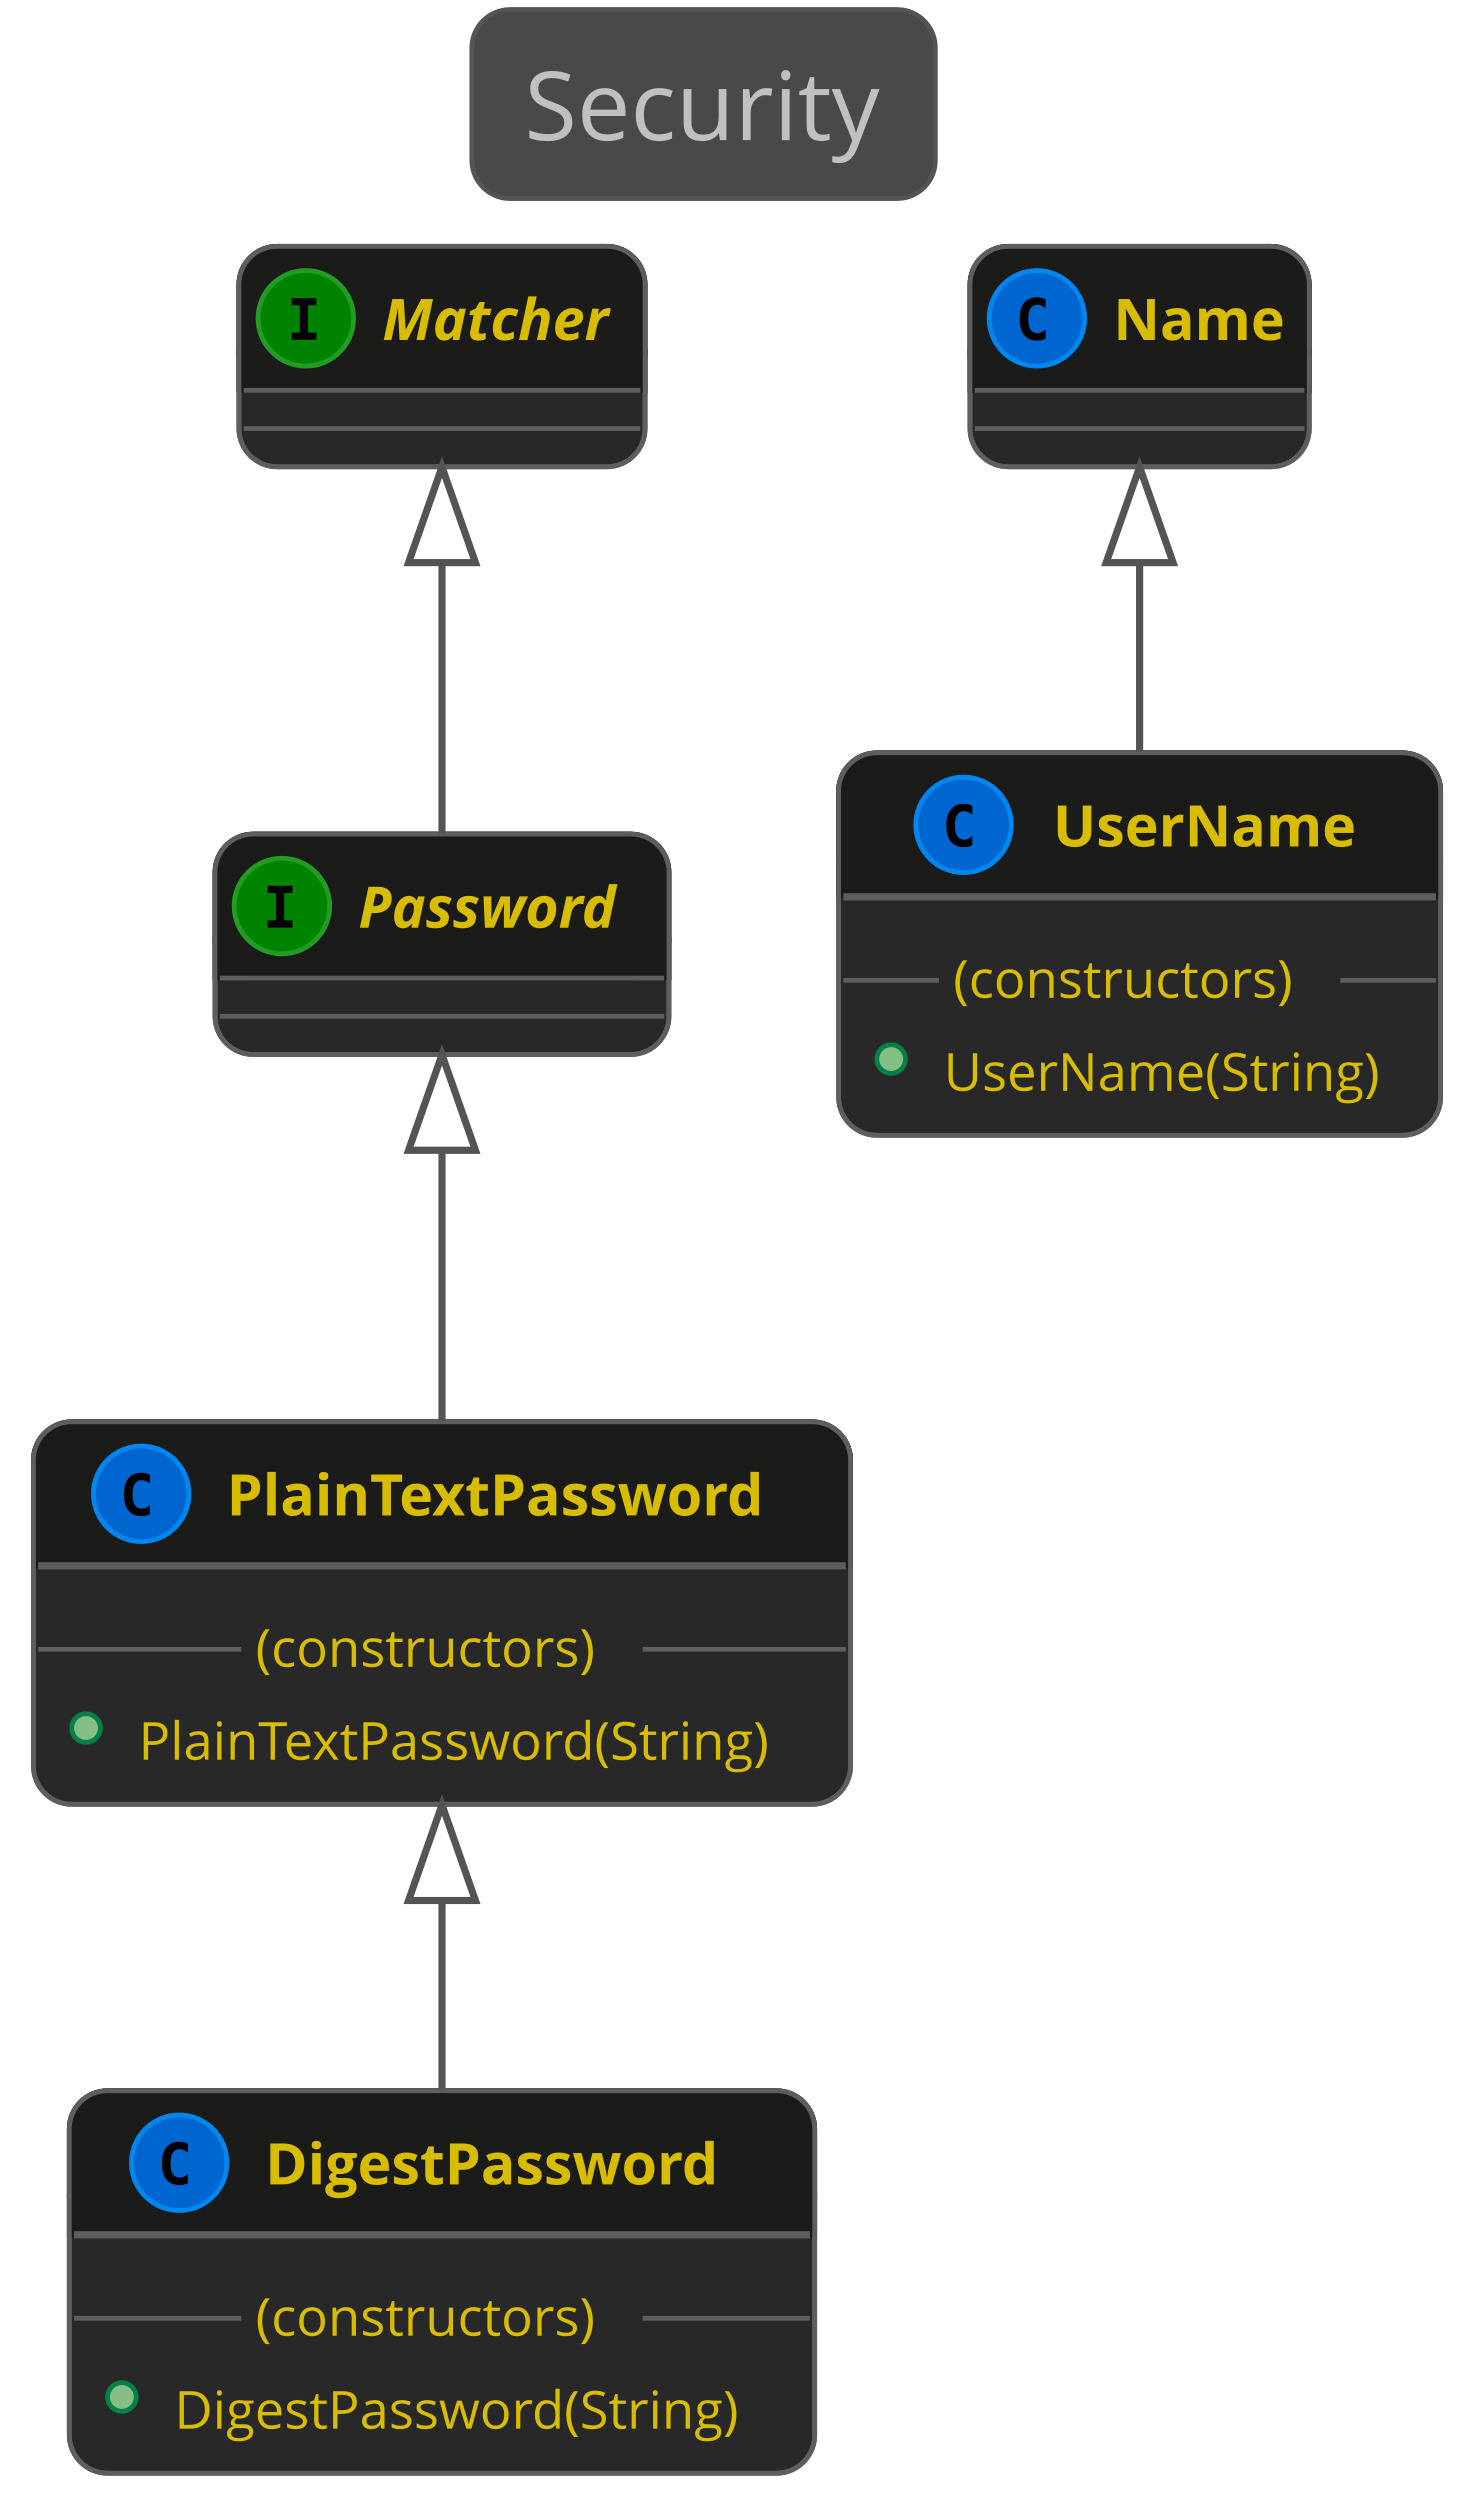
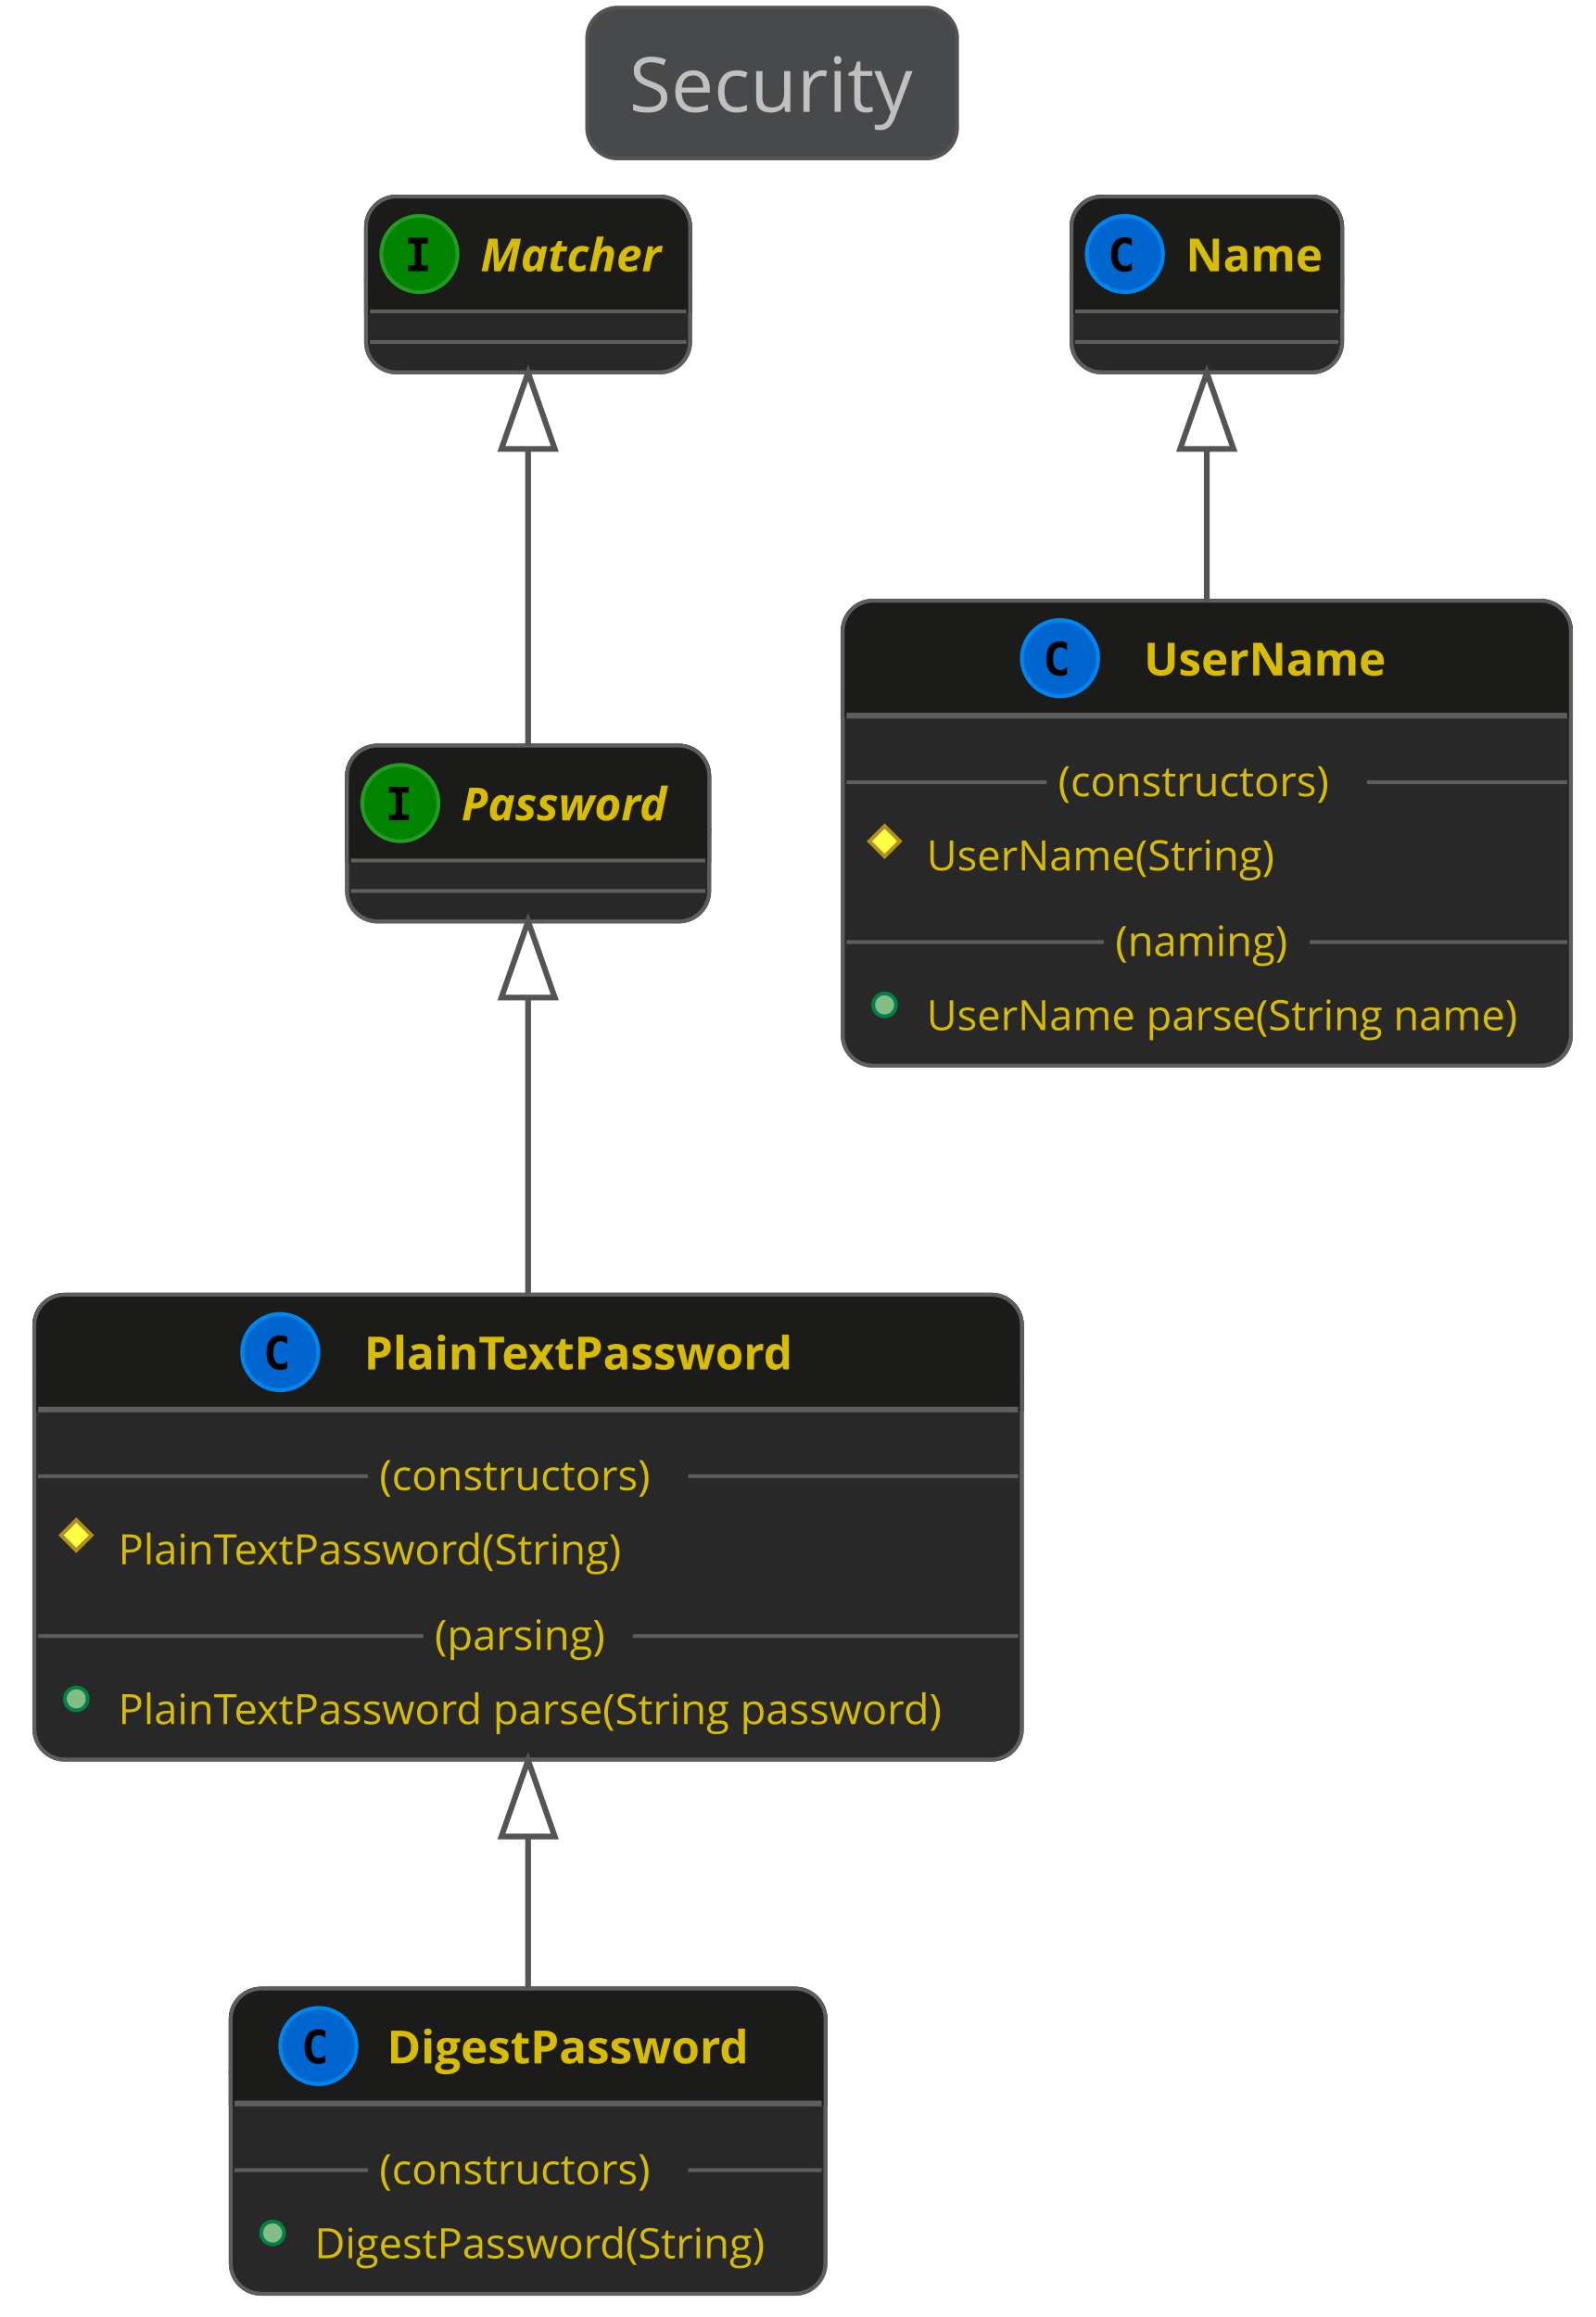
- <svg xmlns="http://www.w3.org/2000/svg" contentScriptType="application/ecmascript" contentStyleType="text/css" height="545.833px" preserveAspectRatio="none" style="width:320px;height:545px;background:#333333;" version="1.1" viewBox="0 0 320 545" width="320.833px" zoomAndPan="magnify">
+ <svg xmlns="http://www.w3.org/2000/svg" contentScriptType="application/ecmascript" contentStyleType="text/css" height="633.333px" preserveAspectRatio="none" style="width:436px;height:633px;background:#333333;" version="1.1" viewBox="0 0 436 633" width="436.458px" zoomAndPan="magnify">
  <defs />
  <g>
-     <rect fill="#48494B" height="41.203" rx="8.333" ry="8.333" style="stroke:#545454;stroke-width:1.042;" width="101.042" x="102.865" y="2.083" />
-     <text fill="#C0C0C0" font-family="Open Sans,Avenir,Nunito,Arial,Helvetica,SansSerif" font-size="20.833" lengthAdjust="spacing" textLength="78.125" x="114.323" y="30.558">Security</text>
-     <rect codeLine="17" fill="#282828" height="48.055" id="Password" rx="8.333" ry="8.333" style="stroke:#5E5E5E;stroke-width:1.042;" width="98.958" x="46.875" y="181.828" />
-     <rect fill="#1B1B1A" height="31.388" rx="8.333" ry="8.333" style="stroke:#1B1B1A;stroke-width:1.042;" width="98.958" x="46.875" y="181.828" />
-     <rect fill="#1B1B1A" height="8.333" style="stroke:#1B1B1A;stroke-width:1.042;" width="98.958" x="46.875" y="204.883" />
-     <rect codeLine="17" fill="none" height="48.055" id="Password" rx="8.333" ry="8.333" style="stroke:#5E5E5E;stroke-width:1.042;" width="98.958" x="46.875" y="181.828" />
-     <ellipse cx="61.458" cy="197.522" fill="#008400" rx="10.417" ry="10.417" style="stroke:#239C23;stroke-width:1.042;" />
-     <path d="M58.342,194.684 L58.342,193.097 L63.767,193.097 L63.767,194.684 L61.955,194.684 L61.955,200.623 L63.767,200.623 L63.767,202.209 L58.342,202.209 L58.342,200.623 L60.154,200.623 L60.154,194.684 Z " fill="#000000" />
-     <text fill="#D8BC00" font-family="Open Sans,Avenir,Nunito,Arial,Helvetica,SansSerif" font-size="12.5" font-style="italic" font-weight="bold" lengthAdjust="spacing" textLength="61.458" x="78.125" y="202.246">Password</text>
-     <line style="stroke:#5E5E5E;stroke-width:1.042;" x1="47.917" x2="144.792" y1="213.216" y2="213.216" />
-     <line style="stroke:#5E5E5E;stroke-width:1.042;" x1="47.917" x2="144.792" y1="221.549" y2="221.549" />
-     <rect codeLine="22" fill="#282828" height="83.378" id="PlainTextPassword" rx="8.333" ry="8.333" style="stroke:#5E5E5E;stroke-width:1.042;" width="178.125" x="7.292" y="309.953" />
-     <rect fill="#1B1B1A" height="31.388" rx="8.333" ry="8.333" style="stroke:#1B1B1A;stroke-width:1.042;" width="178.125" x="7.292" y="309.953" />
-     <rect fill="#1B1B1A" height="8.333" style="stroke:#1B1B1A;stroke-width:1.042;" width="178.125" x="7.292" y="333.008" />
-     <rect codeLine="22" fill="none" height="83.378" id="PlainTextPassword" rx="8.333" ry="8.333" style="stroke:#5E5E5E;stroke-width:1.042;" width="178.125" x="7.292" y="309.953" />
-     <ellipse cx="30.781" cy="325.647" fill="#0066CF" rx="10.417" ry="10.417" style="stroke:#0086EF;stroke-width:1.042;" />
-     <path d="M32.692,330.072 Q32.264,330.292 31.794,330.402 Q31.325,330.512 30.806,330.512 Q28.962,330.512 27.992,329.297 Q27.021,328.082 27.021,325.787 Q27.021,323.486 27.992,322.272 Q28.962,321.057 30.806,321.057 Q31.325,321.057 31.8,321.167 Q32.277,321.277 32.692,321.497 L32.692,323.498 Q32.228,323.071 31.791,322.873 Q31.355,322.675 30.891,322.675 Q29.902,322.675 29.399,323.459 Q28.895,324.243 28.895,325.787 Q28.895,327.325 29.399,328.11 Q29.902,328.894 30.891,328.894 Q31.355,328.894 31.791,328.696 Q32.228,328.497 32.692,328.07 Z " fill="#000000" />
-     <text fill="#D8BC00" font-family="Open Sans,Avenir,Nunito,Arial,Helvetica,SansSerif" font-size="12.5" font-weight="bold" lengthAdjust="spacing" textLength="120.833" x="49.427" y="330.371">PlainTextPassword</text>
-     <line style="stroke:#5E5E5E;stroke-width:1.562;" x1="8.333" x2="184.375" y1="341.341" y2="341.341" />
-     <ellipse cx="18.75" cy="376.711" fill="#84BE84" rx="3.125" ry="3.125" style="stroke:#038048;stroke-width:1.042;" />
-     <text fill="#D8BC00" font-family="Open Sans,Avenir,Nunito,Arial,Helvetica,SansSerif" font-size="11.458" lengthAdjust="spacing" textLength="145.833" x="30.208" y="383.622">PlainTextPassword(String)</text>
-     <line style="stroke:#5E5E5E;stroke-width:1.042;" x1="8.333" x2="52.604" y1="359.547" y2="359.547" />
-     <text fill="#D8BC00" font-family="Open Sans,Avenir,Nunito,Arial,Helvetica,SansSerif" font-size="11.458" lengthAdjust="spacing" textLength="81.25" x="55.729" y="363.356">(constructors)</text>
-     <line style="stroke:#5E5E5E;stroke-width:1.042;" x1="140.104" x2="184.375" y1="359.547" y2="359.547" />
-     <rect codeLine="9" fill="#282828" height="83.378" id="DigestPassword" rx="8.333" ry="8.333" style="stroke:#5E5E5E;stroke-width:1.042;" width="162.5" x="15.104" y="455.786" />
-     <rect fill="#1B1B1A" height="31.388" rx="8.333" ry="8.333" style="stroke:#1B1B1A;stroke-width:1.042;" width="162.5" x="15.104" y="455.786" />
-     <rect fill="#1B1B1A" height="8.333" style="stroke:#1B1B1A;stroke-width:1.042;" width="162.5" x="15.104" y="478.841" />
-     <rect codeLine="9" fill="none" height="83.378" id="DigestPassword" rx="8.333" ry="8.333" style="stroke:#5E5E5E;stroke-width:1.042;" width="162.5" x="15.104" y="455.786" />
-     <ellipse cx="39.062" cy="471.48" fill="#0066CF" rx="10.417" ry="10.417" style="stroke:#0086EF;stroke-width:1.042;" />
-     <path d="M40.973,475.905 Q40.546,476.125 40.076,476.235 Q39.606,476.345 39.087,476.345 Q37.244,476.345 36.273,475.13 Q35.303,473.916 35.303,471.621 Q35.303,469.32 36.273,468.105 Q37.244,466.89 39.087,466.89 Q39.606,466.89 40.082,467 Q40.558,467.11 40.973,467.33 L40.973,469.332 Q40.509,468.905 40.073,468.706 Q39.636,468.508 39.172,468.508 Q38.184,468.508 37.68,469.292 Q37.176,470.077 37.176,471.621 Q37.176,473.159 37.68,473.943 Q38.184,474.727 39.172,474.727 Q39.636,474.727 40.073,474.529 Q40.509,474.331 40.973,473.903 Z " fill="#000000" />
-     <text fill="#D8BC00" font-family="Open Sans,Avenir,Nunito,Arial,Helvetica,SansSerif" font-size="12.5" font-weight="bold" lengthAdjust="spacing" textLength="104.167" x="57.812" y="476.204">DigestPassword</text>
-     <line style="stroke:#5E5E5E;stroke-width:1.562;" x1="16.146" x2="176.562" y1="487.175" y2="487.175" />
-     <ellipse cx="26.562" cy="522.544" fill="#84BE84" rx="3.125" ry="3.125" style="stroke:#038048;stroke-width:1.042;" />
-     <text fill="#D8BC00" font-family="Open Sans,Avenir,Nunito,Arial,Helvetica,SansSerif" font-size="11.458" lengthAdjust="spacing" textLength="130.208" x="38.021" y="529.456">DigestPassword(String)</text>
-     <line style="stroke:#5E5E5E;stroke-width:1.042;" x1="16.146" x2="52.604" y1="505.38" y2="505.38" />
-     <text fill="#D8BC00" font-family="Open Sans,Avenir,Nunito,Arial,Helvetica,SansSerif" font-size="11.458" lengthAdjust="spacing" textLength="81.25" x="55.729" y="509.19">(constructors)</text>
-     <line style="stroke:#5E5E5E;stroke-width:1.042;" x1="140.104" x2="176.562" y1="505.38" y2="505.38" />
-     <rect codeLine="15" fill="#282828" height="48.055" id="Matcher" rx="8.333" ry="8.333" style="stroke:#5E5E5E;stroke-width:1.042;" width="88.542" x="52.083" y="53.703" />
-     <rect fill="#1B1B1A" height="31.388" rx="8.333" ry="8.333" style="stroke:#1B1B1A;stroke-width:1.042;" width="88.542" x="52.083" y="53.703" />
-     <rect fill="#1B1B1A" height="8.333" style="stroke:#1B1B1A;stroke-width:1.042;" width="88.542" x="52.083" y="76.758" />
-     <rect codeLine="15" fill="none" height="48.055" id="Matcher" rx="8.333" ry="8.333" style="stroke:#5E5E5E;stroke-width:1.042;" width="88.542" x="52.083" y="53.703" />
-     <ellipse cx="66.667" cy="69.397" fill="#008400" rx="10.417" ry="10.417" style="stroke:#239C23;stroke-width:1.042;" />
-     <path d="M63.55,66.559 L63.55,64.972 L68.976,64.972 L68.976,66.559 L67.163,66.559 L67.163,72.498 L68.976,72.498 L68.976,74.085 L63.55,74.085 L63.55,72.498 L65.362,72.498 L65.362,66.559 Z " fill="#000000" />
-     <text fill="#D8BC00" font-family="Open Sans,Avenir,Nunito,Arial,Helvetica,SansSerif" font-size="12.5" font-style="italic" font-weight="bold" lengthAdjust="spacing" textLength="51.042" x="83.333" y="74.121">Matcher</text>
-     <line style="stroke:#5E5E5E;stroke-width:1.042;" x1="53.125" x2="139.583" y1="85.091" y2="85.091" />
-     <line style="stroke:#5E5E5E;stroke-width:1.042;" x1="53.125" x2="139.583" y1="93.424" y2="93.424" />
-     <rect fill="#282828" height="48.055" id="Name" rx="8.333" ry="8.333" style="stroke:#5E5E5E;stroke-width:1.042;" width="73.958" x="211.458" y="53.703" />
-     <rect fill="#1B1B1A" height="31.388" rx="8.333" ry="8.333" style="stroke:#1B1B1A;stroke-width:1.042;" width="73.958" x="211.458" y="53.703" />
-     <rect fill="#1B1B1A" height="8.333" style="stroke:#1B1B1A;stroke-width:1.042;" width="73.958" x="211.458" y="76.758" />
-     <rect fill="none" height="48.055" id="Name" rx="8.333" ry="8.333" style="stroke:#5E5E5E;stroke-width:1.042;" width="73.958" x="211.458" y="53.703" />
-     <ellipse cx="226.042" cy="69.397" fill="#0066CF" rx="10.417" ry="10.417" style="stroke:#0086EF;stroke-width:1.042;" />
-     <path d="M227.952,73.822 Q227.525,74.042 227.055,74.152 Q226.585,74.261 226.066,74.261 Q224.223,74.261 223.252,73.047 Q222.282,71.832 222.282,69.537 Q222.282,67.236 223.252,66.022 Q224.223,64.807 226.066,64.807 Q226.585,64.807 227.061,64.917 Q227.537,65.027 227.952,65.247 L227.952,67.249 Q227.488,66.821 227.052,66.623 Q226.615,66.425 226.151,66.425 Q225.163,66.425 224.659,67.209 Q224.156,67.993 224.156,69.537 Q224.156,71.075 224.659,71.86 Q225.163,72.644 226.151,72.644 Q226.615,72.644 227.052,72.446 Q227.488,72.247 227.952,71.82 Z " fill="#000000" />
-     <text fill="#D8BC00" font-family="Open Sans,Avenir,Nunito,Arial,Helvetica,SansSerif" font-size="12.5" font-weight="bold" lengthAdjust="spacing" textLength="36.458" x="242.708" y="74.121">Name</text>
-     <line style="stroke:#5E5E5E;stroke-width:1.042;" x1="212.5" x2="284.375" y1="85.091" y2="85.091" />
-     <line style="stroke:#5E5E5E;stroke-width:1.042;" x1="212.5" x2="284.375" y1="93.424" y2="93.424" />
-     <rect codeLine="29" fill="#282828" height="83.378" id="UserName" rx="8.333" ry="8.333" style="stroke:#5E5E5E;stroke-width:1.042;" width="131.25" x="182.812" y="164.119" />
-     <rect fill="#1B1B1A" height="31.388" rx="8.333" ry="8.333" style="stroke:#1B1B1A;stroke-width:1.042;" width="131.25" x="182.812" y="164.119" />
-     <rect fill="#1B1B1A" height="8.333" style="stroke:#1B1B1A;stroke-width:1.042;" width="131.25" x="182.812" y="187.174" />
-     <rect codeLine="29" fill="none" height="83.378" id="UserName" rx="8.333" ry="8.333" style="stroke:#5E5E5E;stroke-width:1.042;" width="131.25" x="182.812" y="164.119" />
-     <ellipse cx="210.052" cy="179.814" fill="#0066CF" rx="10.417" ry="10.417" style="stroke:#0086EF;stroke-width:1.042;" />
-     <path d="M211.963,184.239 Q211.535,184.458 211.065,184.568 Q210.595,184.678 210.077,184.678 Q208.233,184.678 207.263,183.464 Q206.292,182.249 206.292,179.954 Q206.292,177.653 207.263,176.438 Q208.233,175.224 210.077,175.224 Q210.595,175.224 211.071,175.334 Q211.547,175.444 211.963,175.663 L211.963,177.665 Q211.499,177.238 211.062,177.04 Q210.626,176.841 210.162,176.841 Q209.173,176.841 208.67,177.625 Q208.166,178.41 208.166,179.954 Q208.166,181.492 208.67,182.276 Q209.173,183.061 210.162,183.061 Q210.626,183.061 211.062,182.862 Q211.499,182.664 211.963,182.237 Z " fill="#000000" />
-     <text fill="#D8BC00" font-family="Open Sans,Avenir,Nunito,Arial,Helvetica,SansSerif" font-size="12.5" font-weight="bold" lengthAdjust="spacing" textLength="65.625" x="229.531" y="184.538">UserName</text>
-     <line style="stroke:#5E5E5E;stroke-width:1.562;" x1="183.854" x2="313.021" y1="195.508" y2="195.508" />
-     <ellipse cx="194.271" cy="230.878" fill="#84BE84" rx="3.125" ry="3.125" style="stroke:#038048;stroke-width:1.042;" />
-     <text fill="#D8BC00" font-family="Open Sans,Avenir,Nunito,Arial,Helvetica,SansSerif" font-size="11.458" lengthAdjust="spacing" textLength="98.958" x="205.729" y="237.789">UserName(String)</text>
-     <line style="stroke:#5E5E5E;stroke-width:1.042;" x1="183.854" x2="204.688" y1="213.714" y2="213.714" />
-     <text fill="#D8BC00" font-family="Open Sans,Avenir,Nunito,Arial,Helvetica,SansSerif" font-size="11.458" lengthAdjust="spacing" textLength="81.25" x="207.812" y="217.523">(constructors)</text>
-     <line style="stroke:#5E5E5E;stroke-width:1.042;" x1="292.188" x2="313.021" y1="213.714" y2="213.714" />
-     <path codeLine="8" d="M96.354,414.526 C96.354,428.38 96.354,442.745 96.354,455.505 " fill="none" id="PlainTextPassword-backto-DigestPassword" style="stroke:#545454;stroke-width:1.562;" />
-     <polygon fill="none" points="89.062,414.307,96.354,393.474,103.646,414.307,89.062,414.307" style="stroke:#545454;stroke-width:1.562;" />
-     <path codeLine="16" d="M96.354,122.953 C96.354,142.797 96.354,165.38 96.354,181.776 " fill="none" id="Matcher-backto-Password" style="stroke:#545454;stroke-width:1.562;" />
-     <polygon fill="none" points="89.062,122.651,96.354,101.817,103.646,122.651,89.062,122.651" style="stroke:#545454;stroke-width:1.562;" />
-     <path codeLine="21" d="M96.354,250.911 C96.354,269.692 96.354,291.453 96.354,309.838 " fill="none" id="Password-backto-PlainTextPassword" style="stroke:#545454;stroke-width:1.562;" />
-     <polygon fill="none" points="89.062,250.755,96.354,229.922,103.646,250.755,89.062,250.755" style="stroke:#545454;stroke-width:1.562;" />
-     <path codeLine="28" d="M248.438,122.682 C248.438,136.078 248.438,150.744 248.438,163.922 " fill="none" id="Name-backto-UserName" style="stroke:#545454;stroke-width:1.562;" />
-     <polygon fill="none" points="241.146,122.651,248.438,101.817,255.729,122.651,241.146,122.651" style="stroke:#545454;stroke-width:1.562;" />
+     <rect fill="#48494B" height="41.203" rx="8.333" ry="8.333" style="stroke:#545454;stroke-width:1.042;" width="101.042" x="160.417" y="2.083" />
+     <text fill="#C0C0C0" font-family="Open Sans,Avenir,Nunito,Arial,Helvetica,SansSerif" font-size="20.833" lengthAdjust="spacing" textLength="78.125" x="171.875" y="30.558">Security</text>
+     <rect codeLine="17" fill="#282828" height="48.055" id="Password" rx="8.333" ry="8.333" style="stroke:#5E5E5E;stroke-width:1.042;" width="98.958" x="94.792" y="203.703" />
+     <rect fill="#1B1B1A" height="31.388" rx="8.333" ry="8.333" style="stroke:#1B1B1A;stroke-width:1.042;" width="98.958" x="94.792" y="203.703" />
+     <rect fill="#1B1B1A" height="8.333" style="stroke:#1B1B1A;stroke-width:1.042;" width="98.958" x="94.792" y="226.758" />
+     <rect codeLine="17" fill="none" height="48.055" id="Password" rx="8.333" ry="8.333" style="stroke:#5E5E5E;stroke-width:1.042;" width="98.958" x="94.792" y="203.703" />
+     <ellipse cx="109.375" cy="219.397" fill="#008400" rx="10.417" ry="10.417" style="stroke:#239C23;stroke-width:1.042;" />
+     <path d="M106.258,216.559 L106.258,214.972 L111.684,214.972 L111.684,216.559 L109.871,216.559 L109.871,222.498 L111.684,222.498 L111.684,224.084 L106.258,224.084 L106.258,222.498 L108.071,222.498 L108.071,216.559 Z " fill="#000000" />
+     <text fill="#D8BC00" font-family="Open Sans,Avenir,Nunito,Arial,Helvetica,SansSerif" font-size="12.5" font-style="italic" font-weight="bold" lengthAdjust="spacing" textLength="61.458" x="126.042" y="224.121">Password</text>
+     <line style="stroke:#5E5E5E;stroke-width:1.042;" x1="95.833" x2="192.708" y1="235.091" y2="235.091" />
+     <line style="stroke:#5E5E5E;stroke-width:1.042;" x1="95.833" x2="192.708" y1="243.424" y2="243.424" />
+     <rect codeLine="22" fill="#282828" height="127.034" id="PlainTextPassword" rx="8.333" ry="8.333" style="stroke:#5E5E5E;stroke-width:1.042;" width="269.792" x="9.375" y="353.703" />
+     <rect fill="#1B1B1A" height="31.388" rx="8.333" ry="8.333" style="stroke:#1B1B1A;stroke-width:1.042;" width="269.792" x="9.375" y="353.703" />
+     <rect fill="#1B1B1A" height="8.333" style="stroke:#1B1B1A;stroke-width:1.042;" width="269.792" x="9.375" y="376.758" />
+     <rect codeLine="22" fill="none" height="127.034" id="PlainTextPassword" rx="8.333" ry="8.333" style="stroke:#5E5E5E;stroke-width:1.042;" width="269.792" x="9.375" y="353.703" />
+     <ellipse cx="76.562" cy="369.397" fill="#0066CF" rx="10.417" ry="10.417" style="stroke:#0086EF;stroke-width:1.042;" />
+     <path d="M78.473,373.822 Q78.046,374.042 77.576,374.152 Q77.106,374.262 76.587,374.262 Q74.744,374.262 73.773,373.047 Q72.803,371.832 72.803,369.537 Q72.803,367.236 73.773,366.022 Q74.744,364.807 76.587,364.807 Q77.106,364.807 77.582,364.917 Q78.058,365.027 78.473,365.247 L78.473,367.248 Q78.009,366.821 77.573,366.623 Q77.136,366.425 76.672,366.425 Q75.684,366.425 75.18,367.209 Q74.677,367.993 74.677,369.537 Q74.677,371.075 75.18,371.86 Q75.684,372.644 76.672,372.644 Q77.136,372.644 77.573,372.446 Q78.009,372.247 78.473,371.82 Z " fill="#000000" />
+     <text fill="#D8BC00" font-family="Open Sans,Avenir,Nunito,Arial,Helvetica,SansSerif" font-size="12.5" font-weight="bold" lengthAdjust="spacing" textLength="120.833" x="99.479" y="374.121">PlainTextPassword</text>
+     <line style="stroke:#5E5E5E;stroke-width:1.562;" x1="10.417" x2="278.125" y1="385.091" y2="385.091" />
+     <polygon fill="#FFFF44" points="20.833,415.253,25,419.419,20.833,423.586,16.667,419.419" style="stroke:#B38D22;stroke-width:1.042;" />
+     <text fill="#D8BC00" font-family="Open Sans,Avenir,Nunito,Arial,Helvetica,SansSerif" font-size="11.458" lengthAdjust="spacing" textLength="145.833" x="32.292" y="427.372">PlainTextPassword(String)</text>
+     <line style="stroke:#5E5E5E;stroke-width:1.042;" x1="10.417" x2="100.521" y1="403.297" y2="403.297" />
+     <text fill="#D8BC00" font-family="Open Sans,Avenir,Nunito,Arial,Helvetica,SansSerif" font-size="11.458" lengthAdjust="spacing" textLength="81.25" x="103.646" y="407.106">(constructors)</text>
+     <line style="stroke:#5E5E5E;stroke-width:1.042;" x1="188.021" x2="278.125" y1="403.297" y2="403.297" />
+     <ellipse cx="20.833" cy="464.117" fill="#84BE84" rx="3.125" ry="3.125" style="stroke:#038048;stroke-width:1.042;" />
+     <text fill="#D8BC00" font-family="Open Sans,Avenir,Nunito,Arial,Helvetica,SansSerif" font-size="11.458" lengthAdjust="spacing" textLength="237.5" x="32.292" y="471.029">PlainTextPassword parse(String password)</text>
+     <line style="stroke:#5E5E5E;stroke-width:1.042;" x1="10.417" x2="115.625" y1="446.953" y2="446.953" />
+     <text fill="#D8BC00" font-family="Open Sans,Avenir,Nunito,Arial,Helvetica,SansSerif" font-size="11.458" lengthAdjust="spacing" textLength="51.042" x="118.75" y="450.763">(parsing)</text>
+     <line style="stroke:#5E5E5E;stroke-width:1.042;" x1="172.917" x2="278.125" y1="446.953" y2="446.953" />
+     <rect codeLine="9" fill="#282828" height="83.378" id="DigestPassword" rx="8.333" ry="8.333" style="stroke:#5E5E5E;stroke-width:1.042;" width="162.5" x="63.021" y="543.286" />
+     <rect fill="#1B1B1A" height="31.388" rx="8.333" ry="8.333" style="stroke:#1B1B1A;stroke-width:1.042;" width="162.5" x="63.021" y="543.286" />
+     <rect fill="#1B1B1A" height="8.333" style="stroke:#1B1B1A;stroke-width:1.042;" width="162.5" x="63.021" y="566.341" />
+     <rect codeLine="9" fill="none" height="83.378" id="DigestPassword" rx="8.333" ry="8.333" style="stroke:#5E5E5E;stroke-width:1.042;" width="162.5" x="63.021" y="543.286" />
+     <ellipse cx="86.979" cy="558.98" fill="#0066CF" rx="10.417" ry="10.417" style="stroke:#0086EF;stroke-width:1.042;" />
+     <path d="M88.89,563.405 Q88.462,563.625 87.992,563.735 Q87.522,563.845 87.004,563.845 Q85.16,563.845 84.19,562.63 Q83.219,561.416 83.219,559.121 Q83.219,556.82 84.19,555.605 Q85.16,554.39 87.004,554.39 Q87.522,554.39 87.999,554.5 Q88.475,554.61 88.89,554.83 L88.89,556.832 Q88.426,556.405 87.989,556.206 Q87.553,556.008 87.089,556.008 Q86.1,556.008 85.597,556.792 Q85.093,557.577 85.093,559.121 Q85.093,560.659 85.597,561.443 Q86.1,562.227 87.089,562.227 Q87.553,562.227 87.989,562.029 Q88.426,561.831 88.89,561.403 Z " fill="#000000" />
+     <text fill="#D8BC00" font-family="Open Sans,Avenir,Nunito,Arial,Helvetica,SansSerif" font-size="12.5" font-weight="bold" lengthAdjust="spacing" textLength="104.167" x="105.729" y="563.704">DigestPassword</text>
+     <line style="stroke:#5E5E5E;stroke-width:1.562;" x1="64.062" x2="224.479" y1="574.674" y2="574.674" />
+     <ellipse cx="74.479" cy="610.044" fill="#84BE84" rx="3.125" ry="3.125" style="stroke:#038048;stroke-width:1.042;" />
+     <text fill="#D8BC00" font-family="Open Sans,Avenir,Nunito,Arial,Helvetica,SansSerif" font-size="11.458" lengthAdjust="spacing" textLength="130.208" x="85.938" y="616.956">DigestPassword(String)</text>
+     <line style="stroke:#5E5E5E;stroke-width:1.042;" x1="64.062" x2="100.521" y1="592.88" y2="592.88" />
+     <text fill="#D8BC00" font-family="Open Sans,Avenir,Nunito,Arial,Helvetica,SansSerif" font-size="11.458" lengthAdjust="spacing" textLength="81.25" x="103.646" y="596.69">(constructors)</text>
+     <line style="stroke:#5E5E5E;stroke-width:1.042;" x1="188.021" x2="224.479" y1="592.88" y2="592.88" />
+     <rect codeLine="15" fill="#282828" height="48.055" id="Matcher" rx="8.333" ry="8.333" style="stroke:#5E5E5E;stroke-width:1.042;" width="88.542" x="100" y="53.703" />
+     <rect fill="#1B1B1A" height="31.388" rx="8.333" ry="8.333" style="stroke:#1B1B1A;stroke-width:1.042;" width="88.542" x="100" y="53.703" />
+     <rect fill="#1B1B1A" height="8.333" style="stroke:#1B1B1A;stroke-width:1.042;" width="88.542" x="100" y="76.758" />
+     <rect codeLine="15" fill="none" height="48.055" id="Matcher" rx="8.333" ry="8.333" style="stroke:#5E5E5E;stroke-width:1.042;" width="88.542" x="100" y="53.703" />
+     <ellipse cx="114.583" cy="69.397" fill="#008400" rx="10.417" ry="10.417" style="stroke:#239C23;stroke-width:1.042;" />
+     <path d="M111.466,66.559 L111.466,64.972 L116.892,64.972 L116.892,66.559 L115.08,66.559 L115.08,72.498 L116.892,72.498 L116.892,74.085 L111.466,74.085 L111.466,72.498 L113.279,72.498 L113.279,66.559 Z " fill="#000000" />
+     <text fill="#D8BC00" font-family="Open Sans,Avenir,Nunito,Arial,Helvetica,SansSerif" font-size="12.5" font-style="italic" font-weight="bold" lengthAdjust="spacing" textLength="51.042" x="131.25" y="74.121">Matcher</text>
+     <line style="stroke:#5E5E5E;stroke-width:1.042;" x1="101.042" x2="187.5" y1="85.091" y2="85.091" />
+     <line style="stroke:#5E5E5E;stroke-width:1.042;" x1="101.042" x2="187.5" y1="93.424" y2="93.424" />
+     <rect fill="#282828" height="48.055" id="Name" rx="8.333" ry="8.333" style="stroke:#5E5E5E;stroke-width:1.042;" width="73.958" x="292.708" y="53.703" />
+     <rect fill="#1B1B1A" height="31.388" rx="8.333" ry="8.333" style="stroke:#1B1B1A;stroke-width:1.042;" width="73.958" x="292.708" y="53.703" />
+     <rect fill="#1B1B1A" height="8.333" style="stroke:#1B1B1A;stroke-width:1.042;" width="73.958" x="292.708" y="76.758" />
+     <rect fill="none" height="48.055" id="Name" rx="8.333" ry="8.333" style="stroke:#5E5E5E;stroke-width:1.042;" width="73.958" x="292.708" y="53.703" />
+     <ellipse cx="307.292" cy="69.397" fill="#0066CF" rx="10.417" ry="10.417" style="stroke:#0086EF;stroke-width:1.042;" />
+     <path d="M309.202,73.822 Q308.775,74.042 308.305,74.152 Q307.835,74.261 307.316,74.261 Q305.473,74.261 304.502,73.047 Q303.532,71.832 303.532,69.537 Q303.532,67.236 304.502,66.022 Q305.473,64.807 307.316,64.807 Q307.835,64.807 308.311,64.917 Q308.787,65.027 309.202,65.247 L309.202,67.249 Q308.738,66.821 308.302,66.623 Q307.865,66.425 307.401,66.425 Q306.413,66.425 305.909,67.209 Q305.406,67.993 305.406,69.537 Q305.406,71.075 305.909,71.86 Q306.413,72.644 307.401,72.644 Q307.865,72.644 308.302,72.446 Q308.738,72.247 309.202,71.82 Z " fill="#000000" />
+     <text fill="#D8BC00" font-family="Open Sans,Avenir,Nunito,Arial,Helvetica,SansSerif" font-size="12.5" font-weight="bold" lengthAdjust="spacing" textLength="36.458" x="323.958" y="74.121">Name</text>
+     <line style="stroke:#5E5E5E;stroke-width:1.042;" x1="293.75" x2="365.625" y1="85.091" y2="85.091" />
+     <line style="stroke:#5E5E5E;stroke-width:1.042;" x1="293.75" x2="365.625" y1="93.424" y2="93.424" />
+     <rect codeLine="31" fill="#282828" height="127.034" id="UserName" rx="8.333" ry="8.333" style="stroke:#5E5E5E;stroke-width:1.042;" width="198.958" x="230.208" y="164.119" />
+     <rect fill="#1B1B1A" height="31.388" rx="8.333" ry="8.333" style="stroke:#1B1B1A;stroke-width:1.042;" width="198.958" x="230.208" y="164.119" />
+     <rect fill="#1B1B1A" height="8.333" style="stroke:#1B1B1A;stroke-width:1.042;" width="198.958" x="230.208" y="187.174" />
+     <rect codeLine="31" fill="none" height="127.034" id="UserName" rx="8.333" ry="8.333" style="stroke:#5E5E5E;stroke-width:1.042;" width="198.958" x="230.208" y="164.119" />
+     <ellipse cx="289.583" cy="179.814" fill="#0066CF" rx="10.417" ry="10.417" style="stroke:#0086EF;stroke-width:1.042;" />
+     <path d="M291.494,184.239 Q291.067,184.458 290.596,184.568 Q290.127,184.678 289.608,184.678 Q287.764,184.678 286.794,183.464 Q285.824,182.249 285.824,179.954 Q285.824,177.653 286.794,176.438 Q287.764,175.224 289.608,175.224 Q290.127,175.224 290.603,175.334 Q291.079,175.444 291.494,175.663 L291.494,177.665 Q291.03,177.238 290.594,177.04 Q290.157,176.841 289.693,176.841 Q288.704,176.841 288.201,177.625 Q287.697,178.41 287.697,179.954 Q287.697,181.492 288.201,182.276 Q288.704,183.061 289.693,183.061 Q290.157,183.061 290.594,182.862 Q291.03,182.664 291.494,182.237 Z " fill="#000000" />
+     <text fill="#D8BC00" font-family="Open Sans,Avenir,Nunito,Arial,Helvetica,SansSerif" font-size="12.5" font-weight="bold" lengthAdjust="spacing" textLength="65.625" x="312.5" y="184.538">UserName</text>
+     <line style="stroke:#5E5E5E;stroke-width:1.562;" x1="231.25" x2="428.125" y1="195.508" y2="195.508" />
+     <polygon fill="#FFFF44" points="241.667,225.669,245.833,229.836,241.667,234.003,237.5,229.836" style="stroke:#B38D22;stroke-width:1.042;" />
+     <text fill="#D8BC00" font-family="Open Sans,Avenir,Nunito,Arial,Helvetica,SansSerif" font-size="11.458" lengthAdjust="spacing" textLength="98.958" x="253.125" y="237.789">UserName(String)</text>
+     <line style="stroke:#5E5E5E;stroke-width:1.042;" x1="231.25" x2="285.938" y1="213.714" y2="213.714" />
+     <text fill="#D8BC00" font-family="Open Sans,Avenir,Nunito,Arial,Helvetica,SansSerif" font-size="11.458" lengthAdjust="spacing" textLength="81.25" x="289.062" y="217.523">(constructors)</text>
+     <line style="stroke:#5E5E5E;stroke-width:1.042;" x1="373.438" x2="428.125" y1="213.714" y2="213.714" />
+     <ellipse cx="241.667" cy="274.534" fill="#84BE84" rx="3.125" ry="3.125" style="stroke:#038048;stroke-width:1.042;" />
+     <text fill="#D8BC00" font-family="Open Sans,Avenir,Nunito,Arial,Helvetica,SansSerif" font-size="11.458" lengthAdjust="spacing" textLength="166.667" x="253.125" y="281.445">UserName parse(String name)</text>
+     <line style="stroke:#5E5E5E;stroke-width:1.042;" x1="231.25" x2="301.562" y1="257.37" y2="257.37" />
+     <text fill="#D8BC00" font-family="Open Sans,Avenir,Nunito,Arial,Helvetica,SansSerif" font-size="11.458" lengthAdjust="spacing" textLength="50" x="304.688" y="261.18">(naming)</text>
+     <line style="stroke:#5E5E5E;stroke-width:1.042;" x1="357.812" x2="428.125" y1="257.37" y2="257.37" />
+     <path codeLine="8" d="M144.271,501.849 C144.271,516.265 144.271,530.661 144.271,543.265 " fill="none" id="PlainTextPassword-backto-DigestPassword" style="stroke:#545454;stroke-width:1.562;" />
+     <polygon fill="none" points="136.979,501.734,144.271,480.901,151.562,501.734,136.979,501.734" style="stroke:#545454;stroke-width:1.562;" />
+     <path codeLine="16" d="M144.271,122.724 C144.271,149.317 144.271,182.13 144.271,203.672 " fill="none" id="Matcher-backto-Password" style="stroke:#545454;stroke-width:1.562;" />
+     <polygon fill="none" points="136.979,122.651,144.271,101.817,151.562,122.651,136.979,122.651" style="stroke:#545454;stroke-width:1.562;" />
+     <path codeLine="21" d="M144.271,272.578 C144.271,296.682 144.271,326.984 144.271,353.536 " fill="none" id="Password-backto-PlainTextPassword" style="stroke:#545454;stroke-width:1.562;" />
+     <polygon fill="none" points="136.979,272.526,144.271,251.692,151.562,272.526,136.979,272.526" style="stroke:#545454;stroke-width:1.562;" />
+     <path codeLine="30" d="M329.688,123.057 C329.688,135.963 329.688,150.307 329.688,164.109 " fill="none" id="Name-backto-UserName" style="stroke:#545454;stroke-width:1.562;" />
+     <polygon fill="none" points="322.396,122.651,329.688,101.817,336.979,122.651,322.396,122.651" style="stroke:#545454;stroke-width:1.562;" />
  </g>
</svg>
